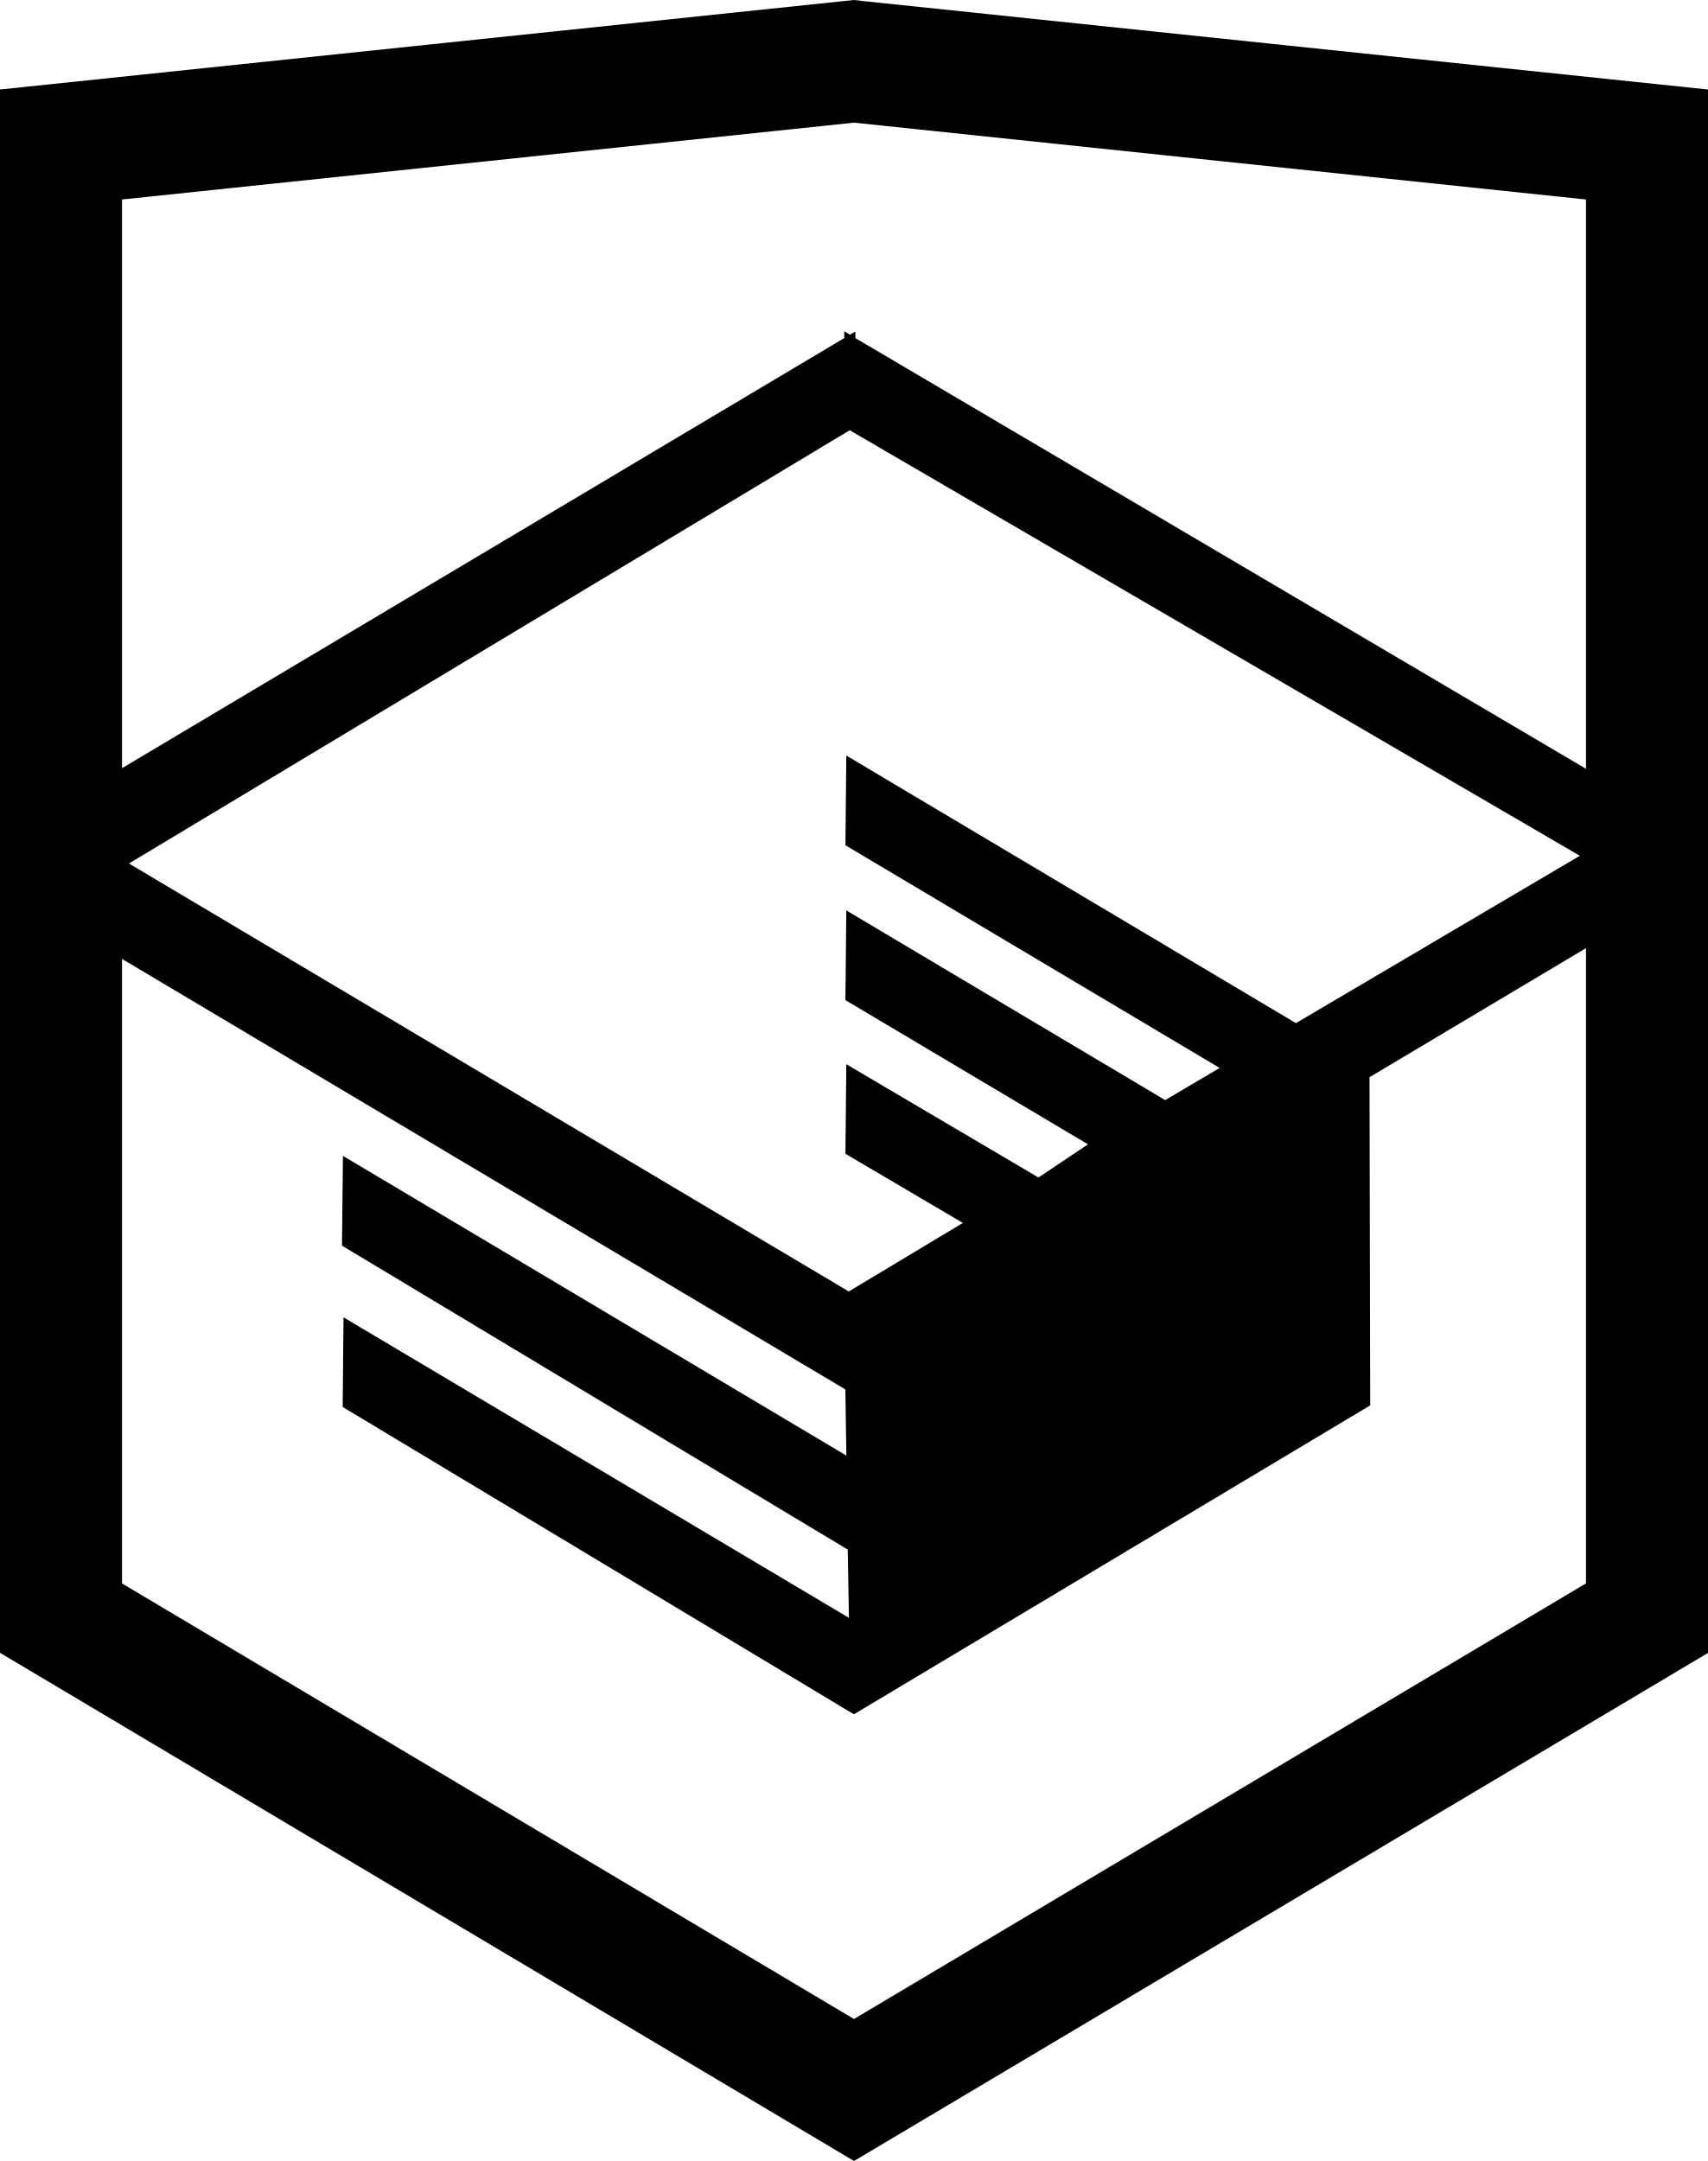
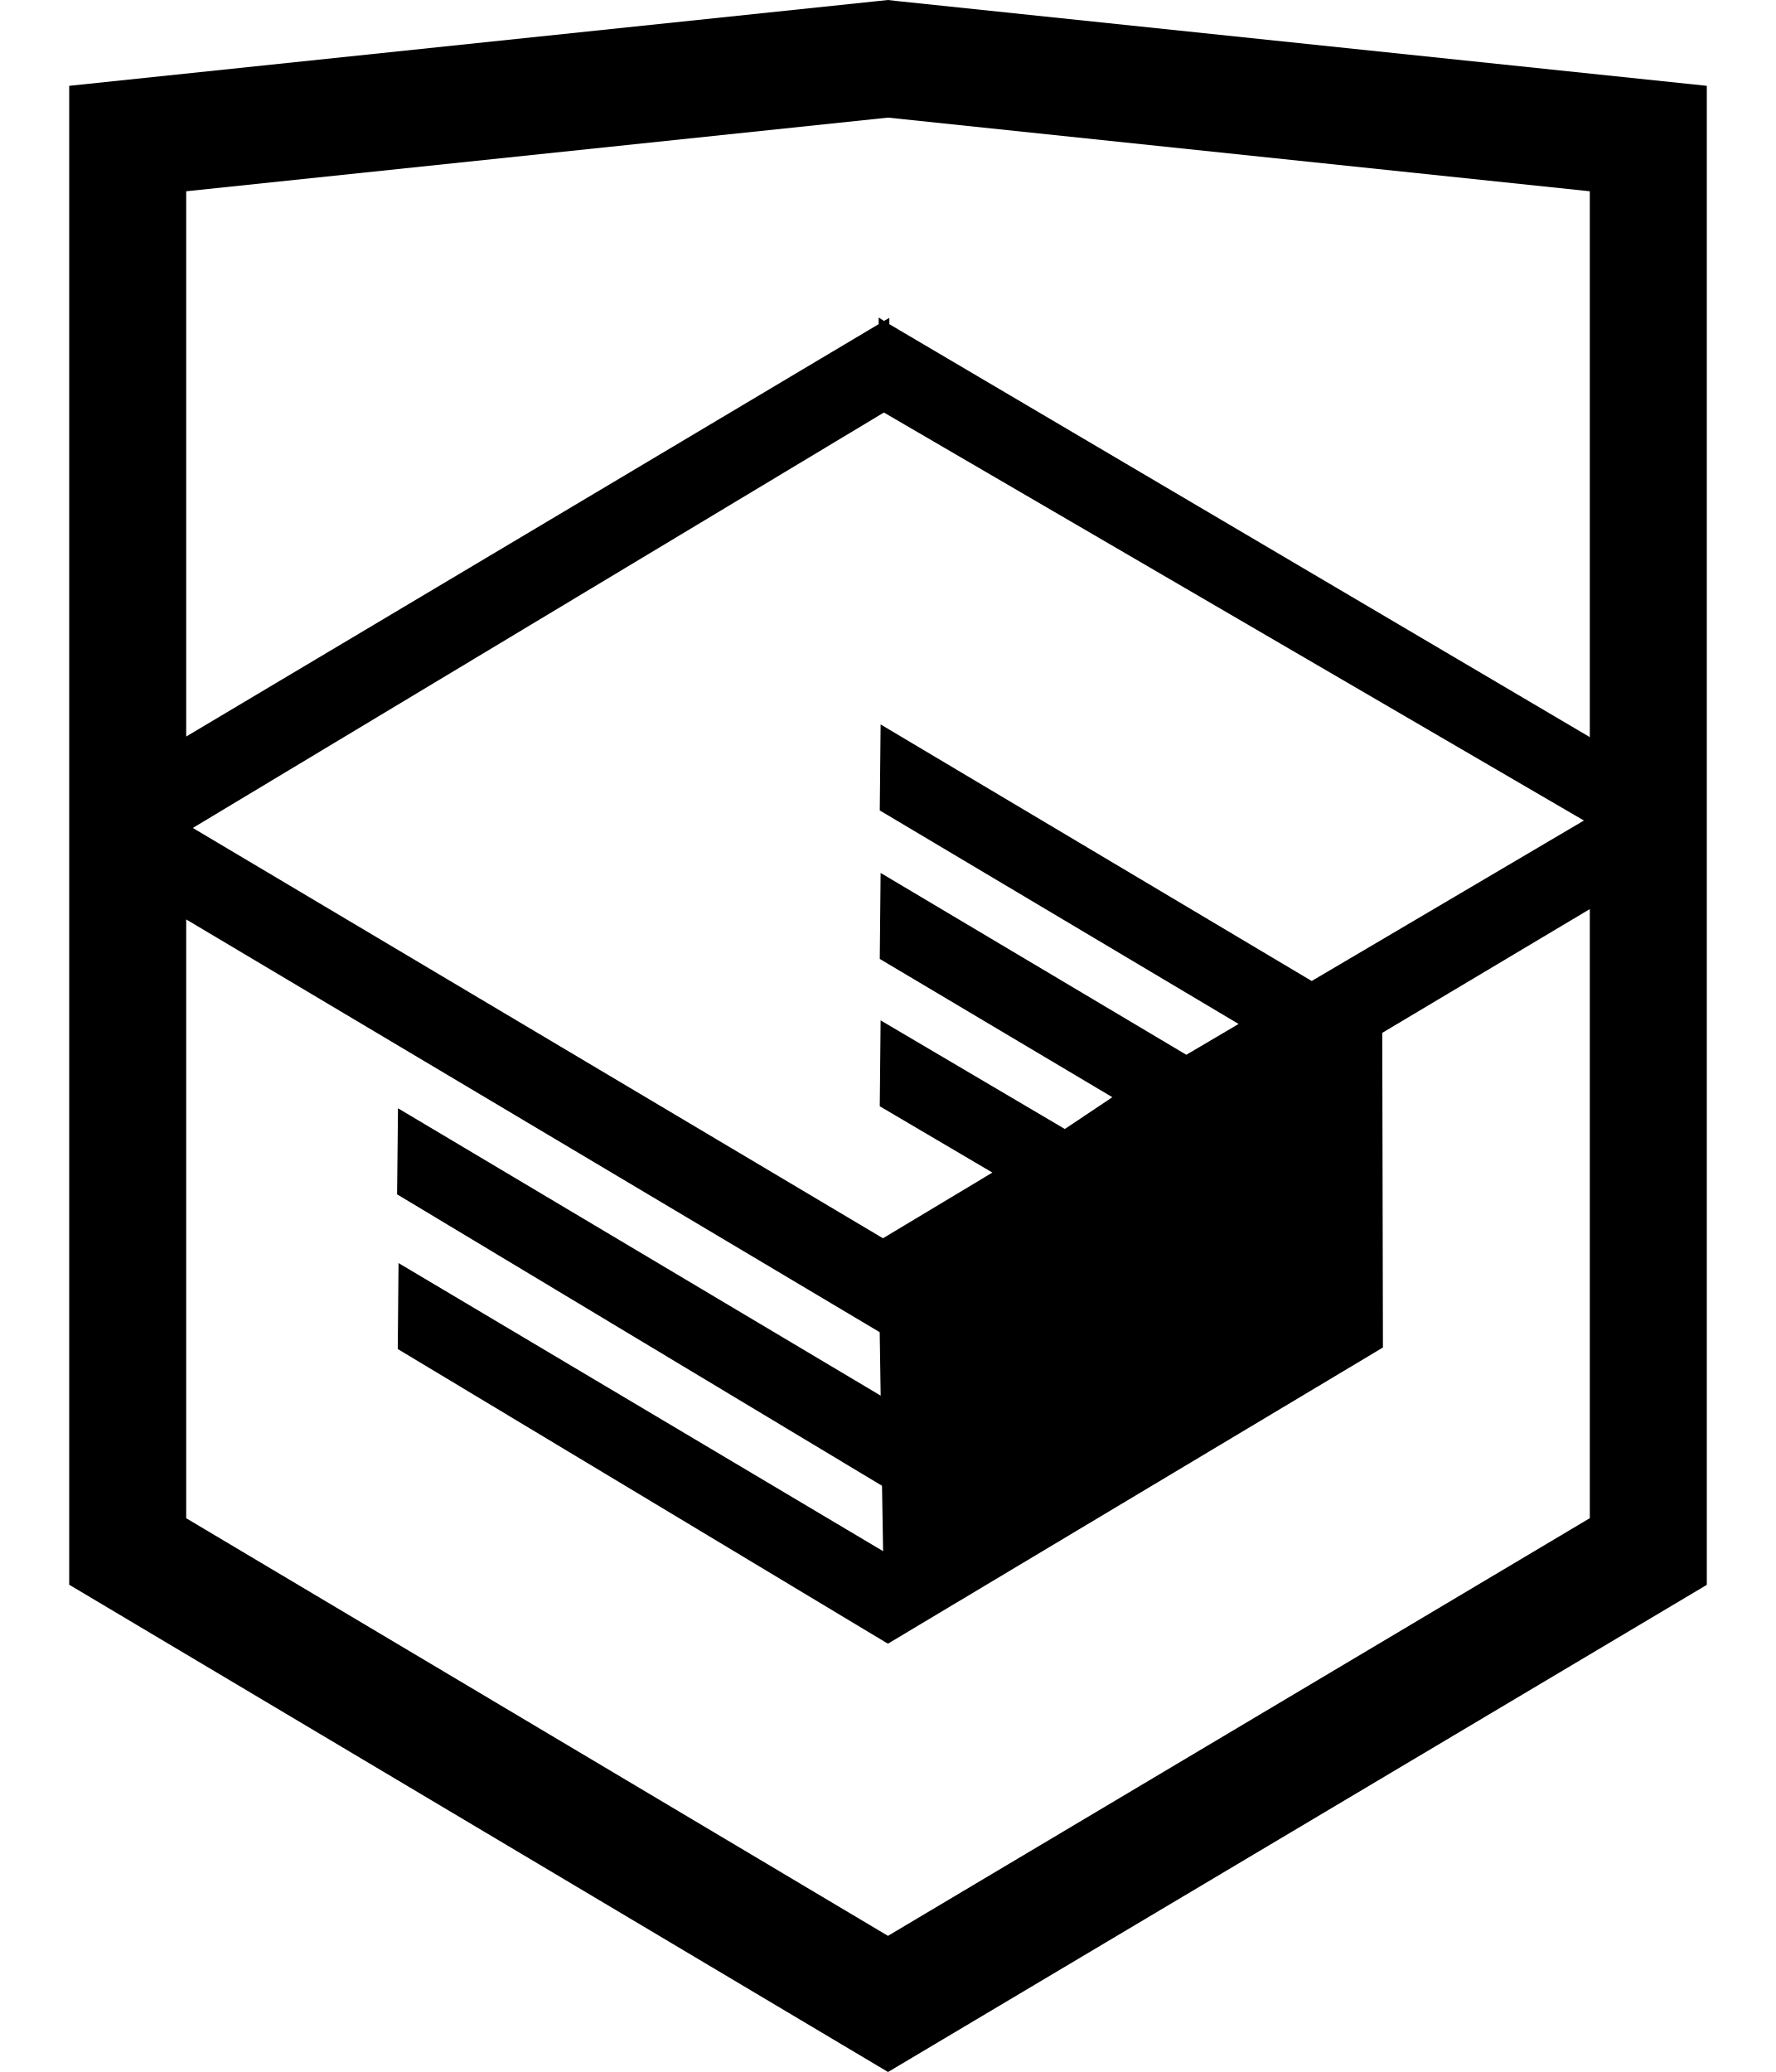
- <svg xmlns="http://www.w3.org/2000/svg" version="1.1" id="Layer_1" x="0px" y="0px" width="26.943px" height="34.09px" viewBox="0 0 26.943 34.09" enable-background="new 0 0 26.943 34.09" xml:space="preserve">
+ <svg xmlns="http://www.w3.org/2000/svg" version="1.1" id="Layer_1" x="0px" y="0px" width="30px" height="35px" viewBox="0 0 26.943 34.09" enable-background="new 0 0 26.943 34.09" xml:space="preserve">
  <path d="M13.62,0.017L13.472,0L0,1.412v24.661l13.473,8.017l13.43-7.99l0.042-0.025V1.412L13.62,0.017z M25.019,12.127L13.495,5.334 L13.494,5.23l-0.087,0.05l-0.088-0.056v0.109L1.925,12.118V3.147l11.548-1.212l11.547,1.212V12.127z M13.405,6.787L24.923,13.5 l-4.479,2.64l-7.093-4.221l-0.014,1.415l5.904,3.513l-0.86,0.507l-5.03-2.992l-0.014,1.415l3.827,2.275l-0.782,0.523l-3.031-1.787 l-0.014,1.413l1.853,1.091l-1.8,1.081L2.034,13.622L13.405,6.787z M1.925,15.127l11.411,6.791l0.016,1.044L5.41,18.234L5.395,19.65 l7.979,4.795l0.018,1.076l-7.973-4.74l-0.013,1.414l8.021,4.822l0.046,0.025l8.143-4.872l-0.011-5.177l3.415-2.036v10.021 L13.472,31.85L1.925,24.979V15.127z" />
</svg>
